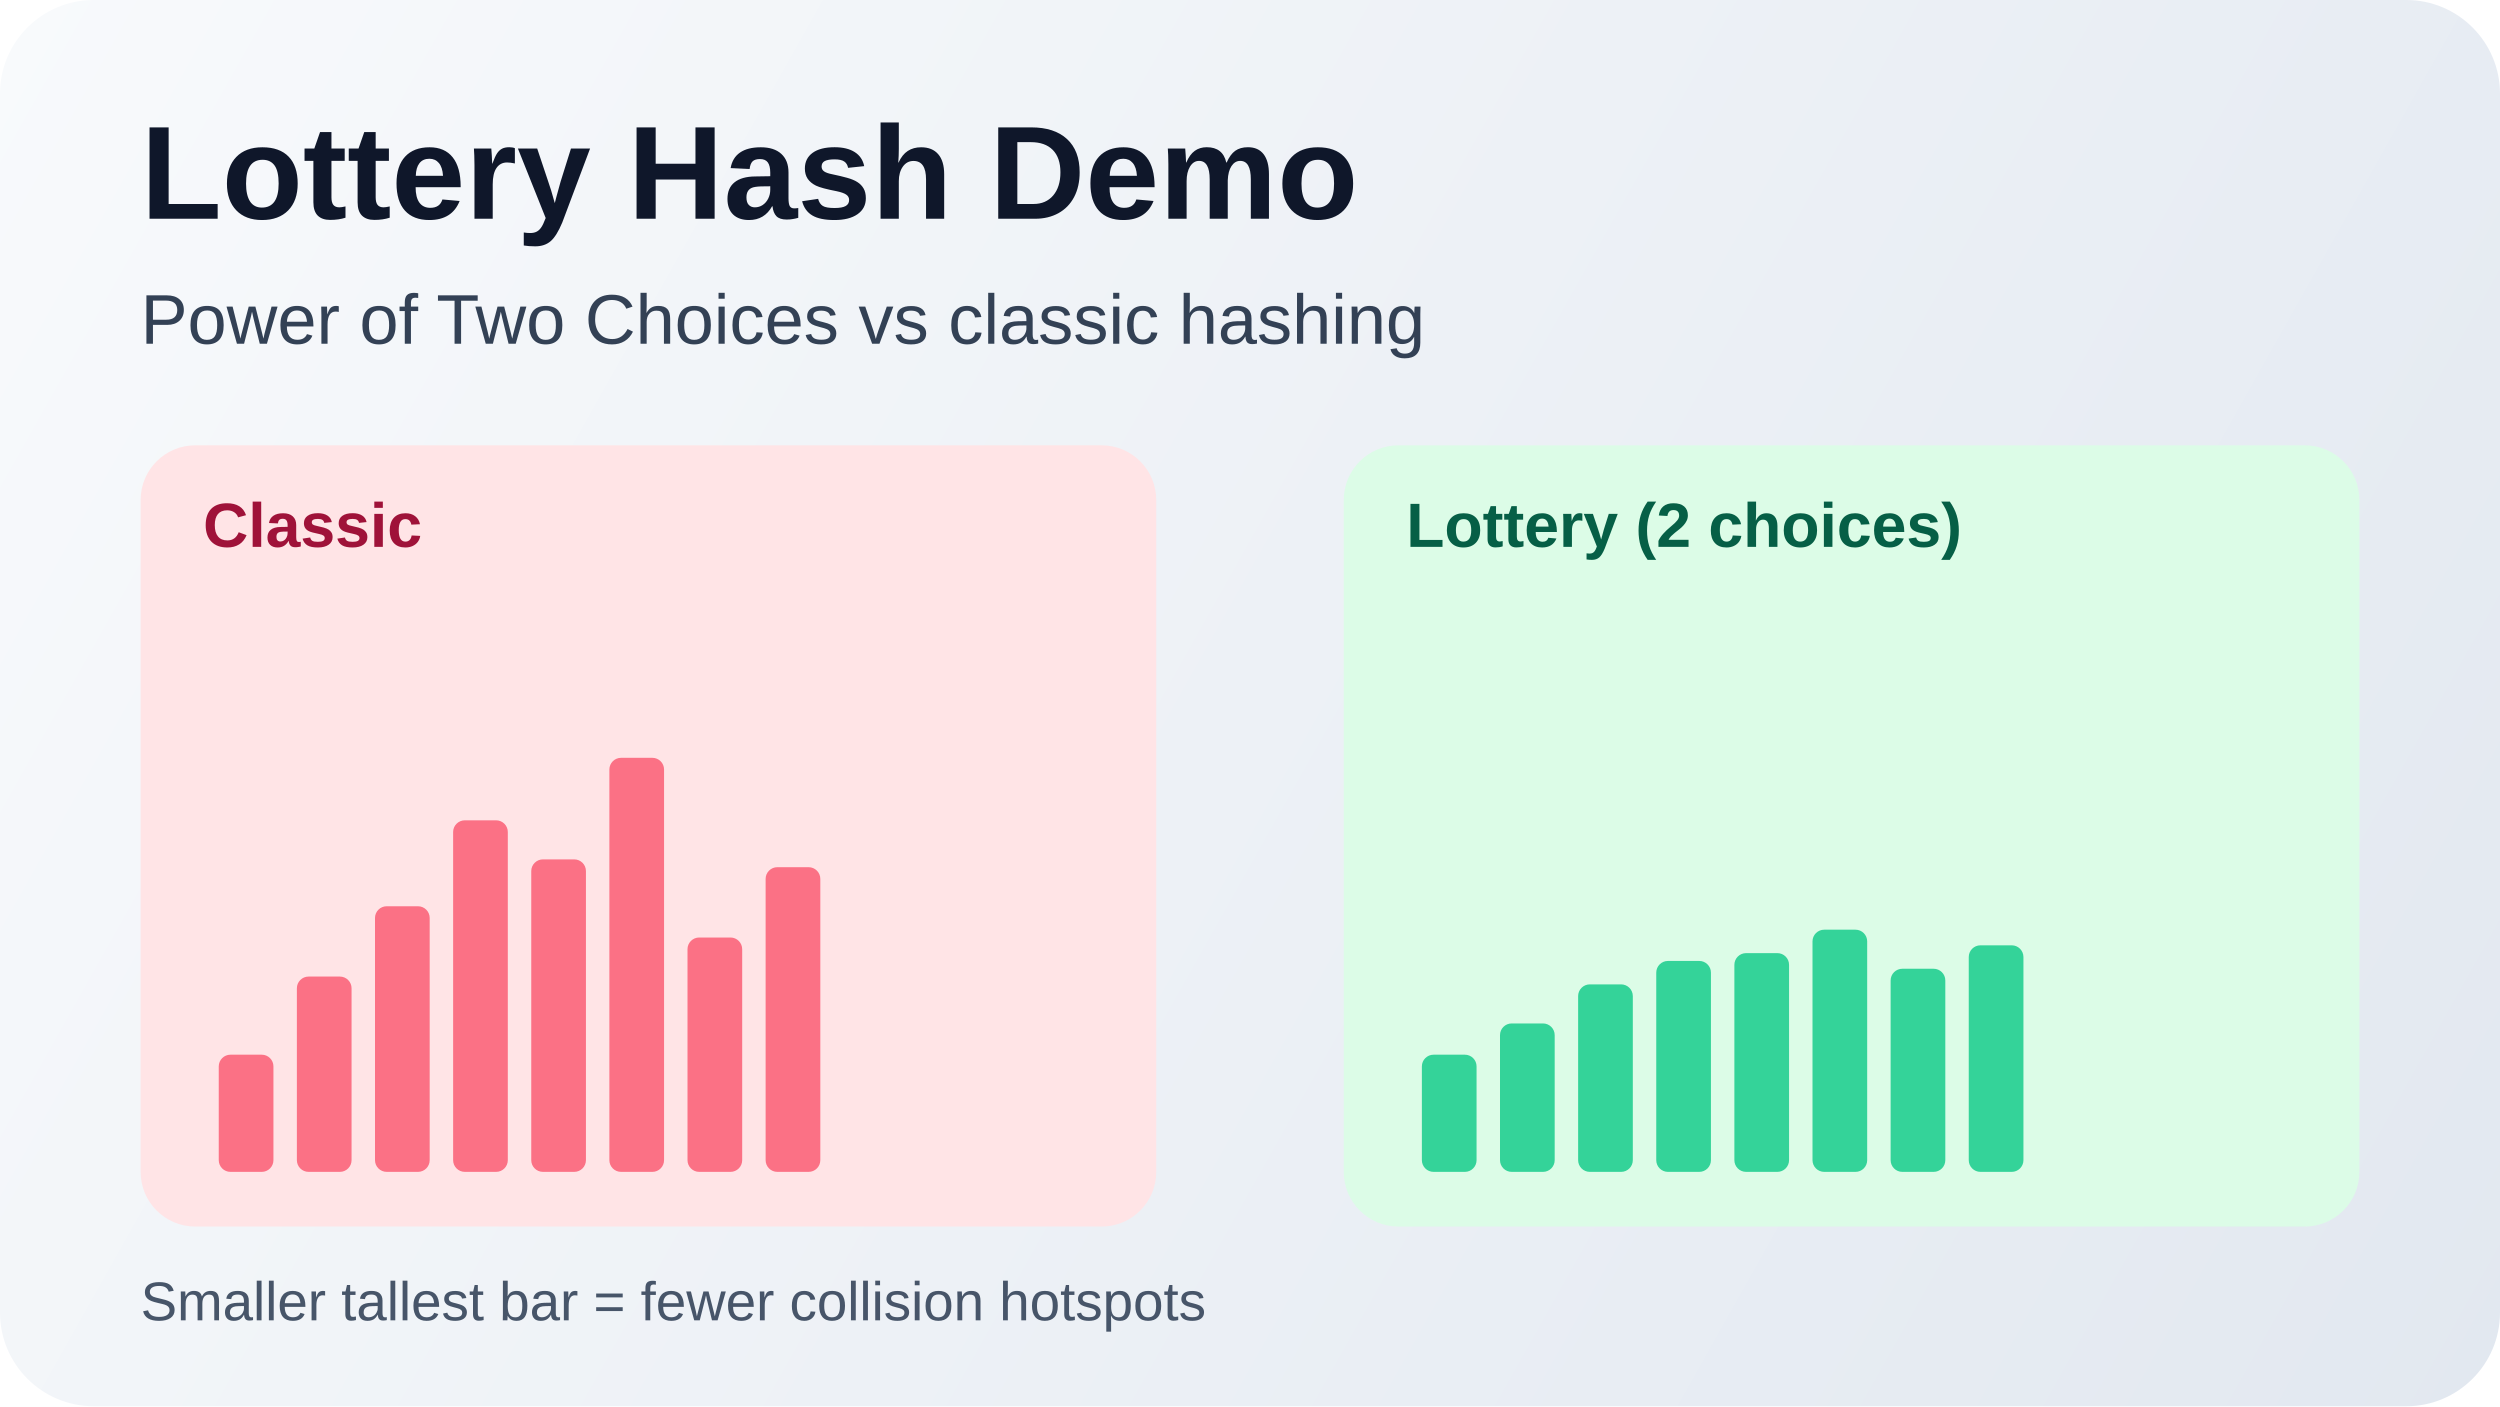
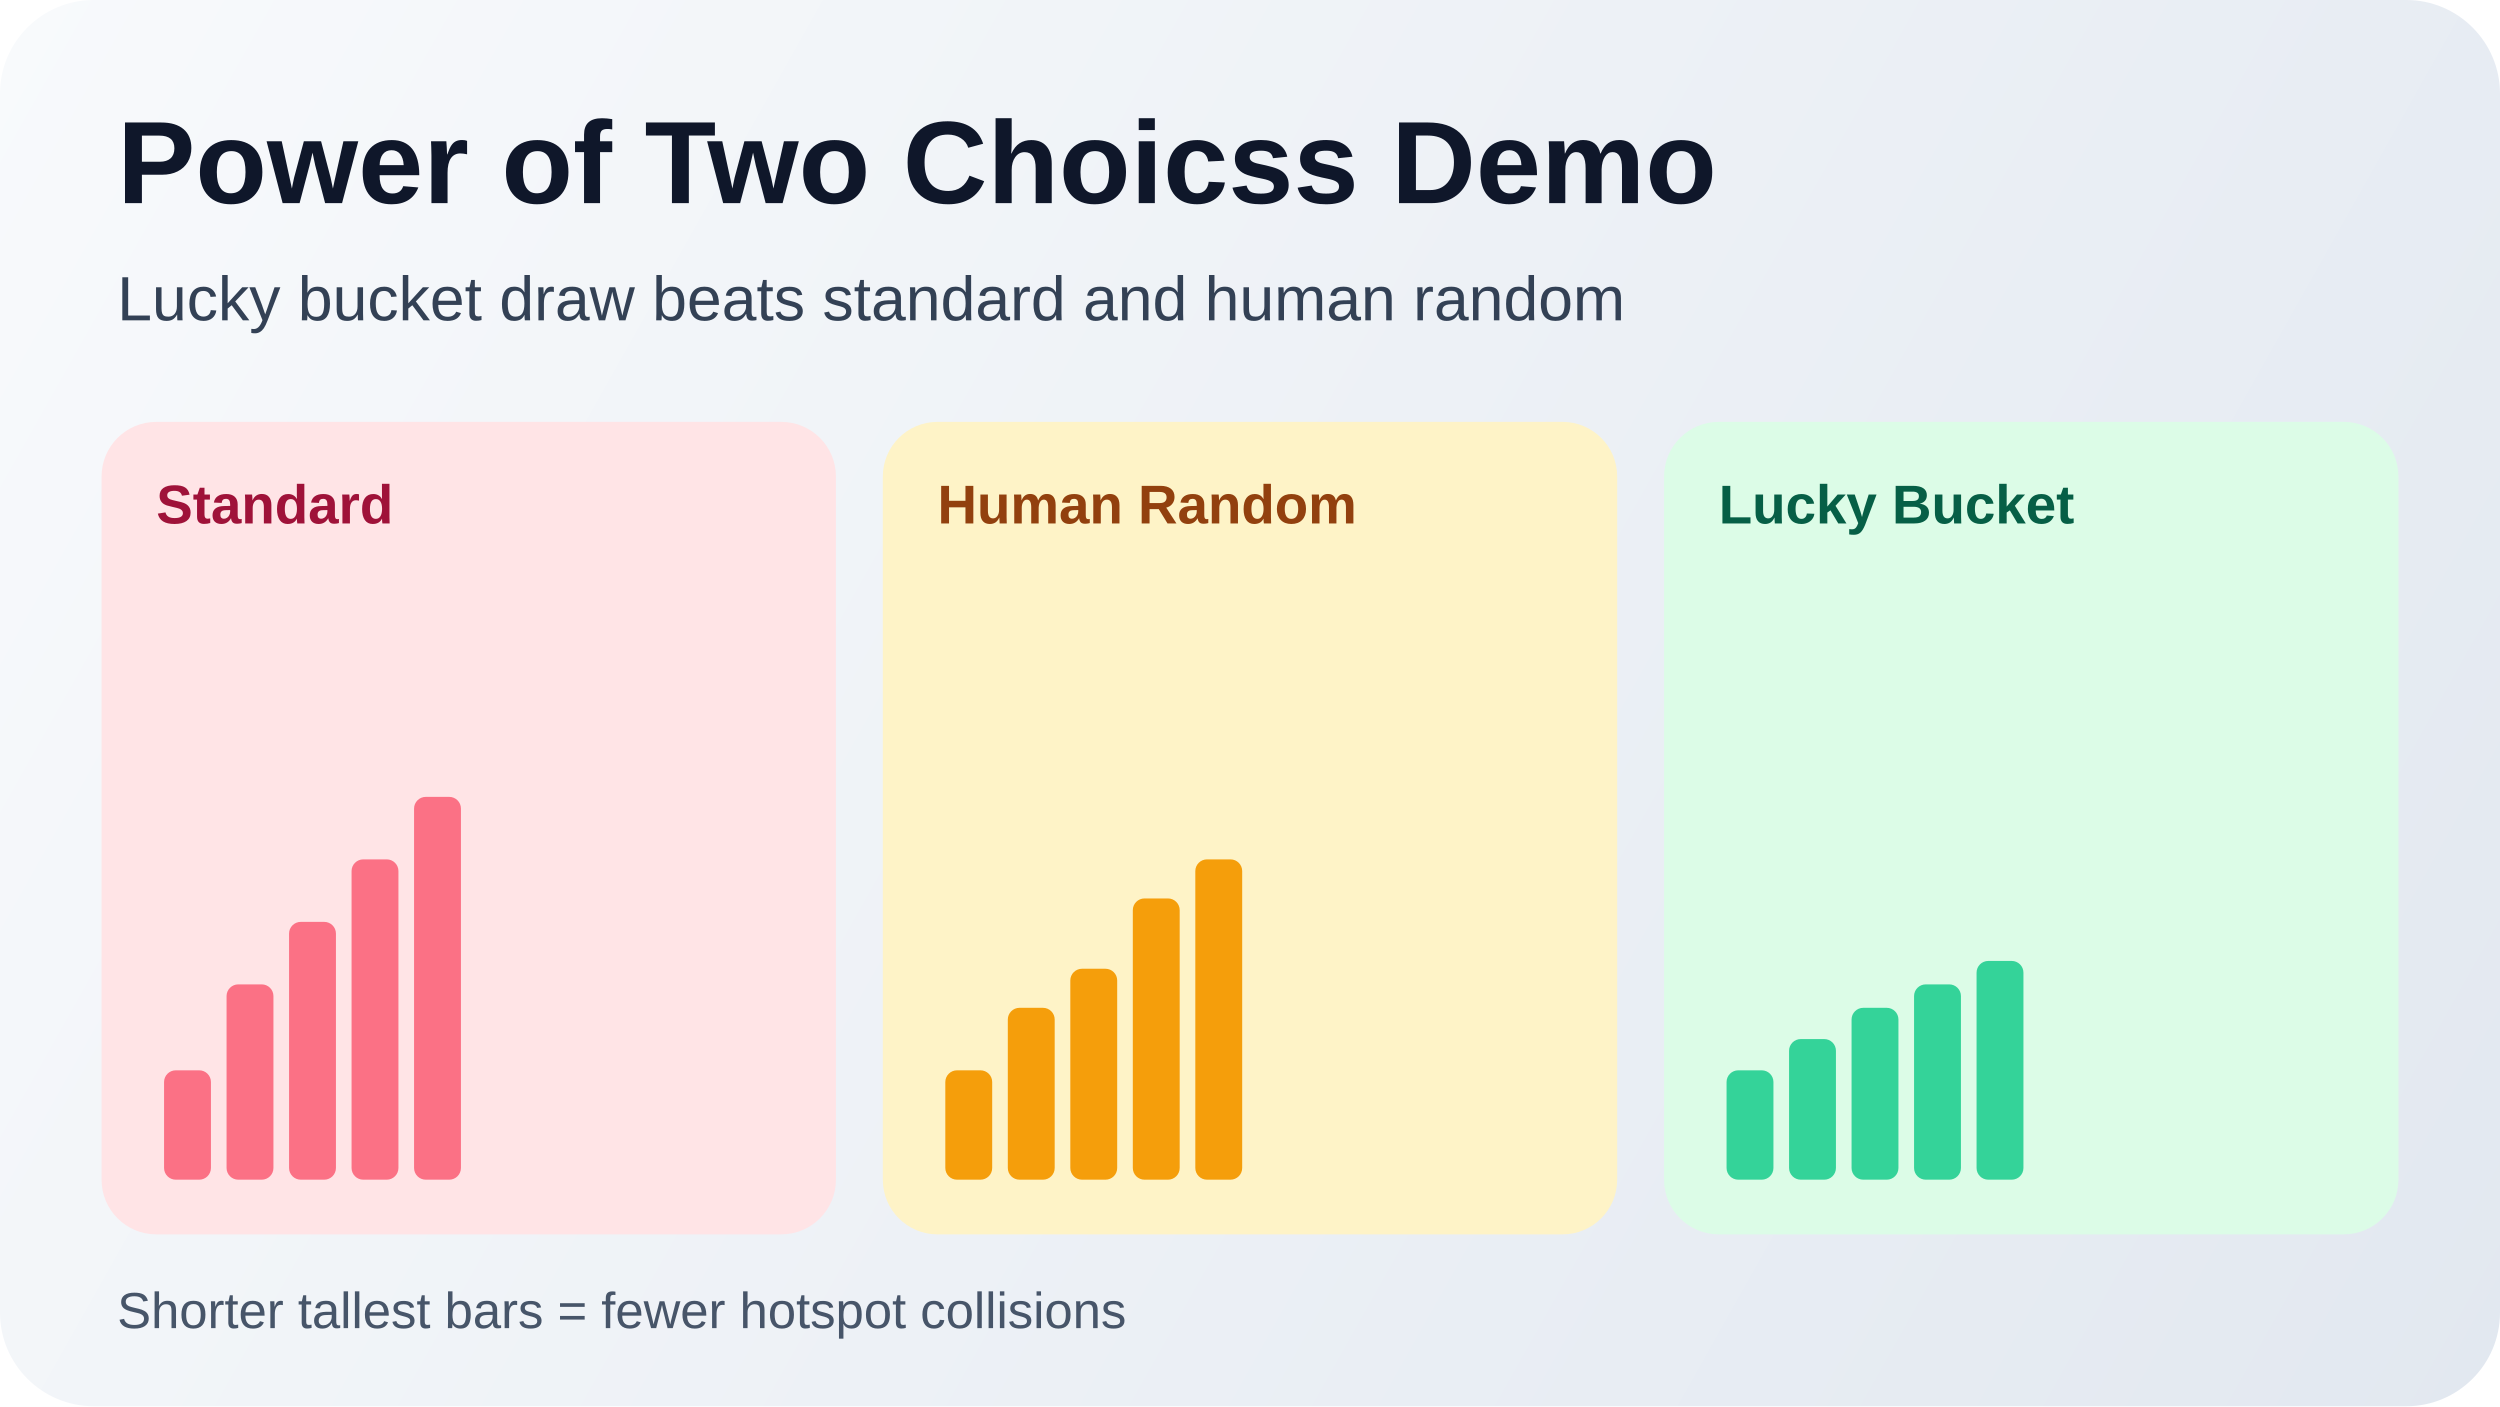
<svg xmlns="http://www.w3.org/2000/svg" width="640" height="360" viewBox="0 0 640 360" fill="none">
  <defs>
    <linearGradient id="bg" x1="0" y1="0" x2="640" y2="360" gradientUnits="userSpaceOnUse">
      <stop stop-color="#F8FAFC" />
      <stop offset="1" stop-color="#E2E8F0" />
    </linearGradient>
  </defs>
  <rect width="640" height="360" rx="24" fill="url(#bg)" />
-   <text x="36" y="56" fill="#0F172A" font-family="Arial, sans-serif" font-size="34" font-weight="700">Lottery Hash Demo</text>
-   <text x="36" y="88" fill="#334155" font-family="Arial, sans-serif" font-size="18">Power of Two Choices vs classic hashing</text>
-   <rect x="36" y="114" width="260" height="200" rx="14" fill="#FFE4E6" />
-   <rect x="344" y="114" width="260" height="200" rx="14" fill="#DCFCE7" />
-   <text x="52" y="140" fill="#9F1239" font-family="Arial, sans-serif" font-size="16" font-weight="700">Classic</text>
-   <text x="360" y="140" fill="#065F46" font-family="Arial, sans-serif" font-size="16" font-weight="700">Lottery (2 choices)</text>
-   <rect x="56" y="270" width="14" height="30" rx="3" fill="#FB7185" />
-   <rect x="76" y="250" width="14" height="50" rx="3" fill="#FB7185" />
-   <rect x="96" y="232" width="14" height="68" rx="3" fill="#FB7185" />
-   <rect x="116" y="210" width="14" height="90" rx="3" fill="#FB7185" />
-   <rect x="136" y="220" width="14" height="80" rx="3" fill="#FB7185" />
-   <rect x="156" y="194" width="14" height="106" rx="3" fill="#FB7185" />
-   <rect x="176" y="240" width="14" height="60" rx="3" fill="#FB7185" />
-   <rect x="196" y="222" width="14" height="78" rx="3" fill="#FB7185" />
-   <rect x="364" y="270" width="14" height="30" rx="3" fill="#34D399" />
-   <rect x="384" y="262" width="14" height="38" rx="3" fill="#34D399" />
-   <rect x="404" y="252" width="14" height="48" rx="3" fill="#34D399" />
-   <rect x="424" y="246" width="14" height="54" rx="3" fill="#34D399" />
-   <rect x="444" y="244" width="14" height="56" rx="3" fill="#34D399" />
-   <rect x="464" y="238" width="14" height="62" rx="3" fill="#34D399" />
-   <rect x="484" y="248" width="14" height="52" rx="3" fill="#34D399" />
-   <rect x="504" y="242" width="14" height="58" rx="3" fill="#34D399" />
-   <text x="36" y="338" fill="#475569" font-family="Arial, sans-serif" font-size="14">Smaller tallest bar = fewer collision hotspots</text>
+   <text x="30" y="52" fill="#0F172A" font-family="Arial, sans-serif" font-size="30" font-weight="700">Power of Two Choicss Demo</text>
+   <text x="30" y="82" fill="#334155" font-family="Arial, sans-serif" font-size="16">Lucky bucket draw beats standard and human random</text>
+   <rect x="26" y="108" width="188" height="208" rx="14" fill="#FFE4E6" />
+   <rect x="226" y="108" width="188" height="208" rx="14" fill="#FEF3C7" />
+   <rect x="426" y="108" width="188" height="208" rx="14" fill="#DCFCE7" />
+   <text x="40" y="134" fill="#9F1239" font-family="Arial, sans-serif" font-size="14" font-weight="700">Standard</text>
+   <text x="240" y="134" fill="#92400E" font-family="Arial, sans-serif" font-size="14" font-weight="700">Human Random</text>
+   <text x="440" y="134" fill="#065F46" font-family="Arial, sans-serif" font-size="14" font-weight="700">Lucky Bucket</text>
+   <rect x="42" y="274" width="12" height="28" rx="3" fill="#FB7185" />
+   <rect x="58" y="252" width="12" height="50" rx="3" fill="#FB7185" />
+   <rect x="74" y="236" width="12" height="66" rx="3" fill="#FB7185" />
+   <rect x="90" y="220" width="12" height="82" rx="3" fill="#FB7185" />
+   <rect x="106" y="204" width="12" height="98" rx="3" fill="#FB7185" />
+   <rect x="242" y="274" width="12" height="28" rx="3" fill="#F59E0B" />
+   <rect x="258" y="258" width="12" height="44" rx="3" fill="#F59E0B" />
+   <rect x="274" y="248" width="12" height="54" rx="3" fill="#F59E0B" />
+   <rect x="290" y="230" width="12" height="72" rx="3" fill="#F59E0B" />
+   <rect x="306" y="220" width="12" height="82" rx="3" fill="#F59E0B" />
+   <rect x="442" y="274" width="12" height="28" rx="3" fill="#34D399" />
+   <rect x="458" y="266" width="12" height="36" rx="3" fill="#34D399" />
+   <rect x="474" y="258" width="12" height="44" rx="3" fill="#34D399" />
+   <rect x="490" y="252" width="12" height="50" rx="3" fill="#34D399" />
+   <rect x="506" y="246" width="12" height="56" rx="3" fill="#34D399" />
+   <text x="30" y="340" fill="#475569" font-family="Arial, sans-serif" font-size="13">Shorter tallest bars = fewer hotspot collisions</text>
</svg>
